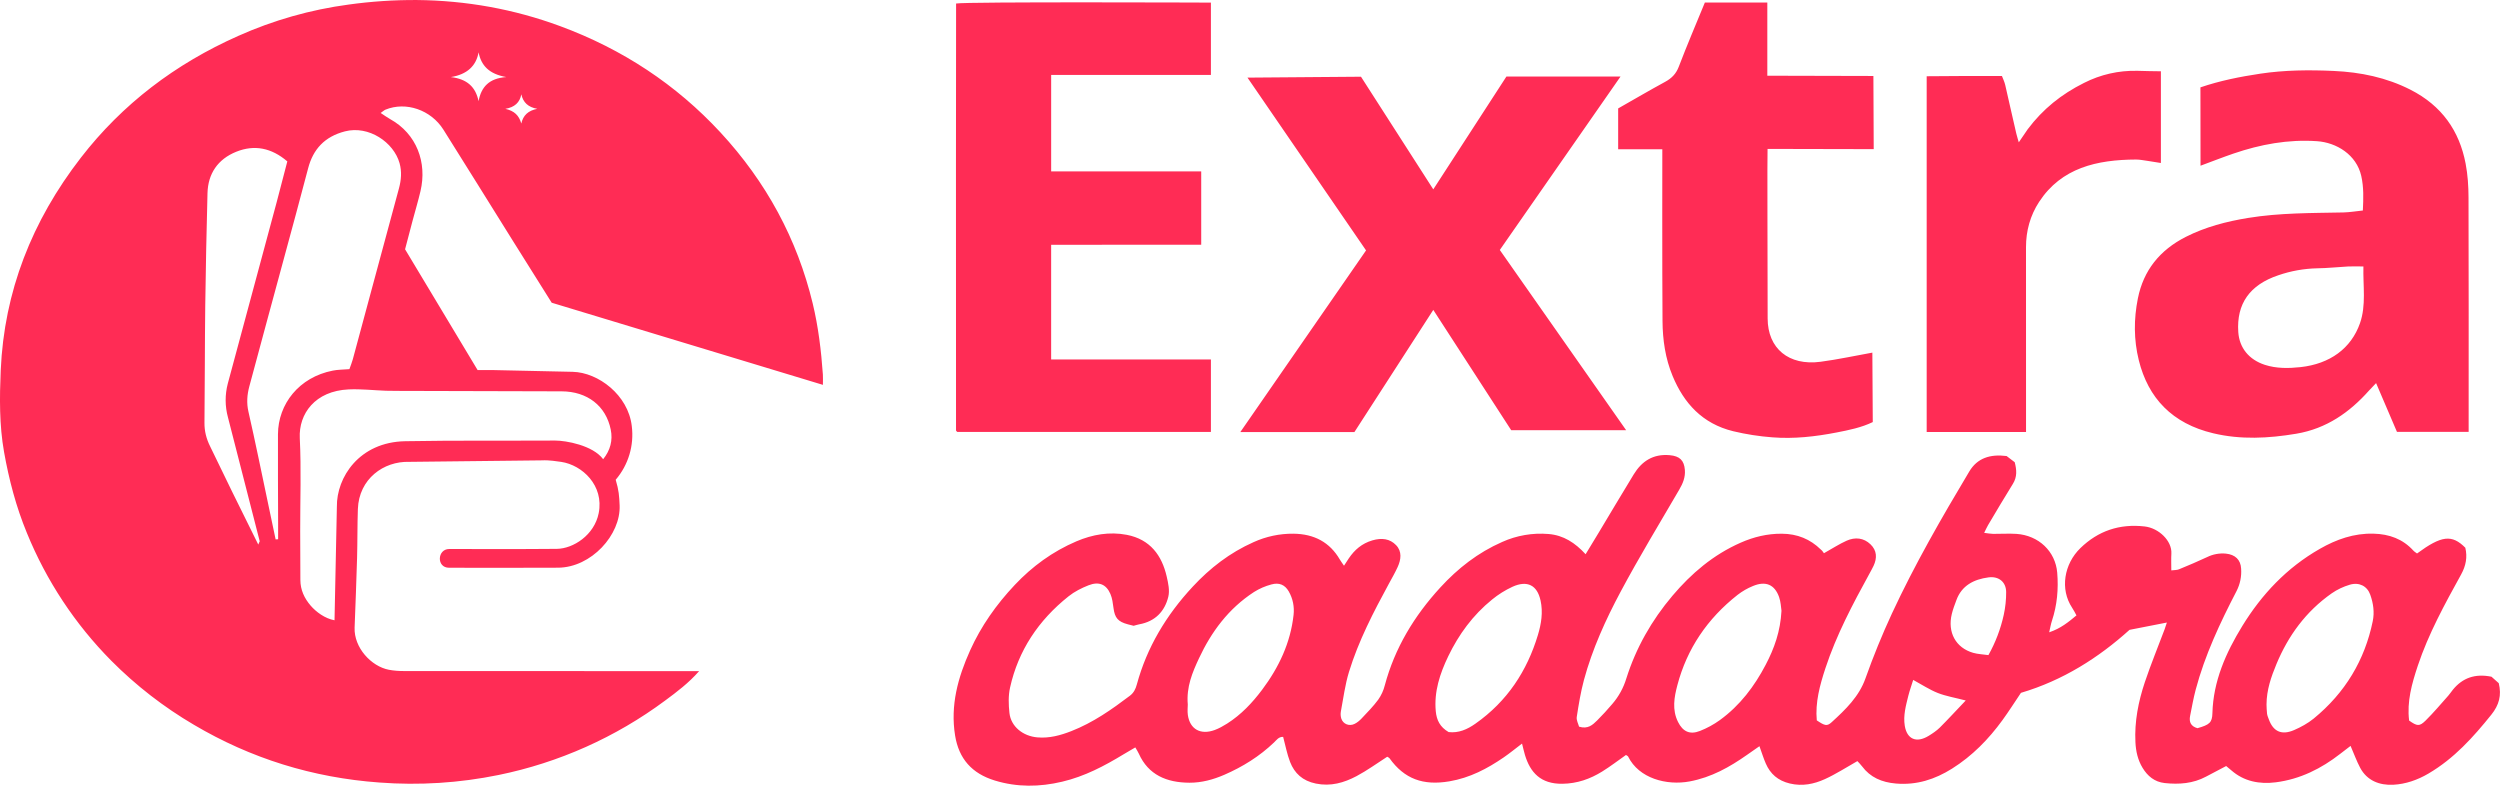
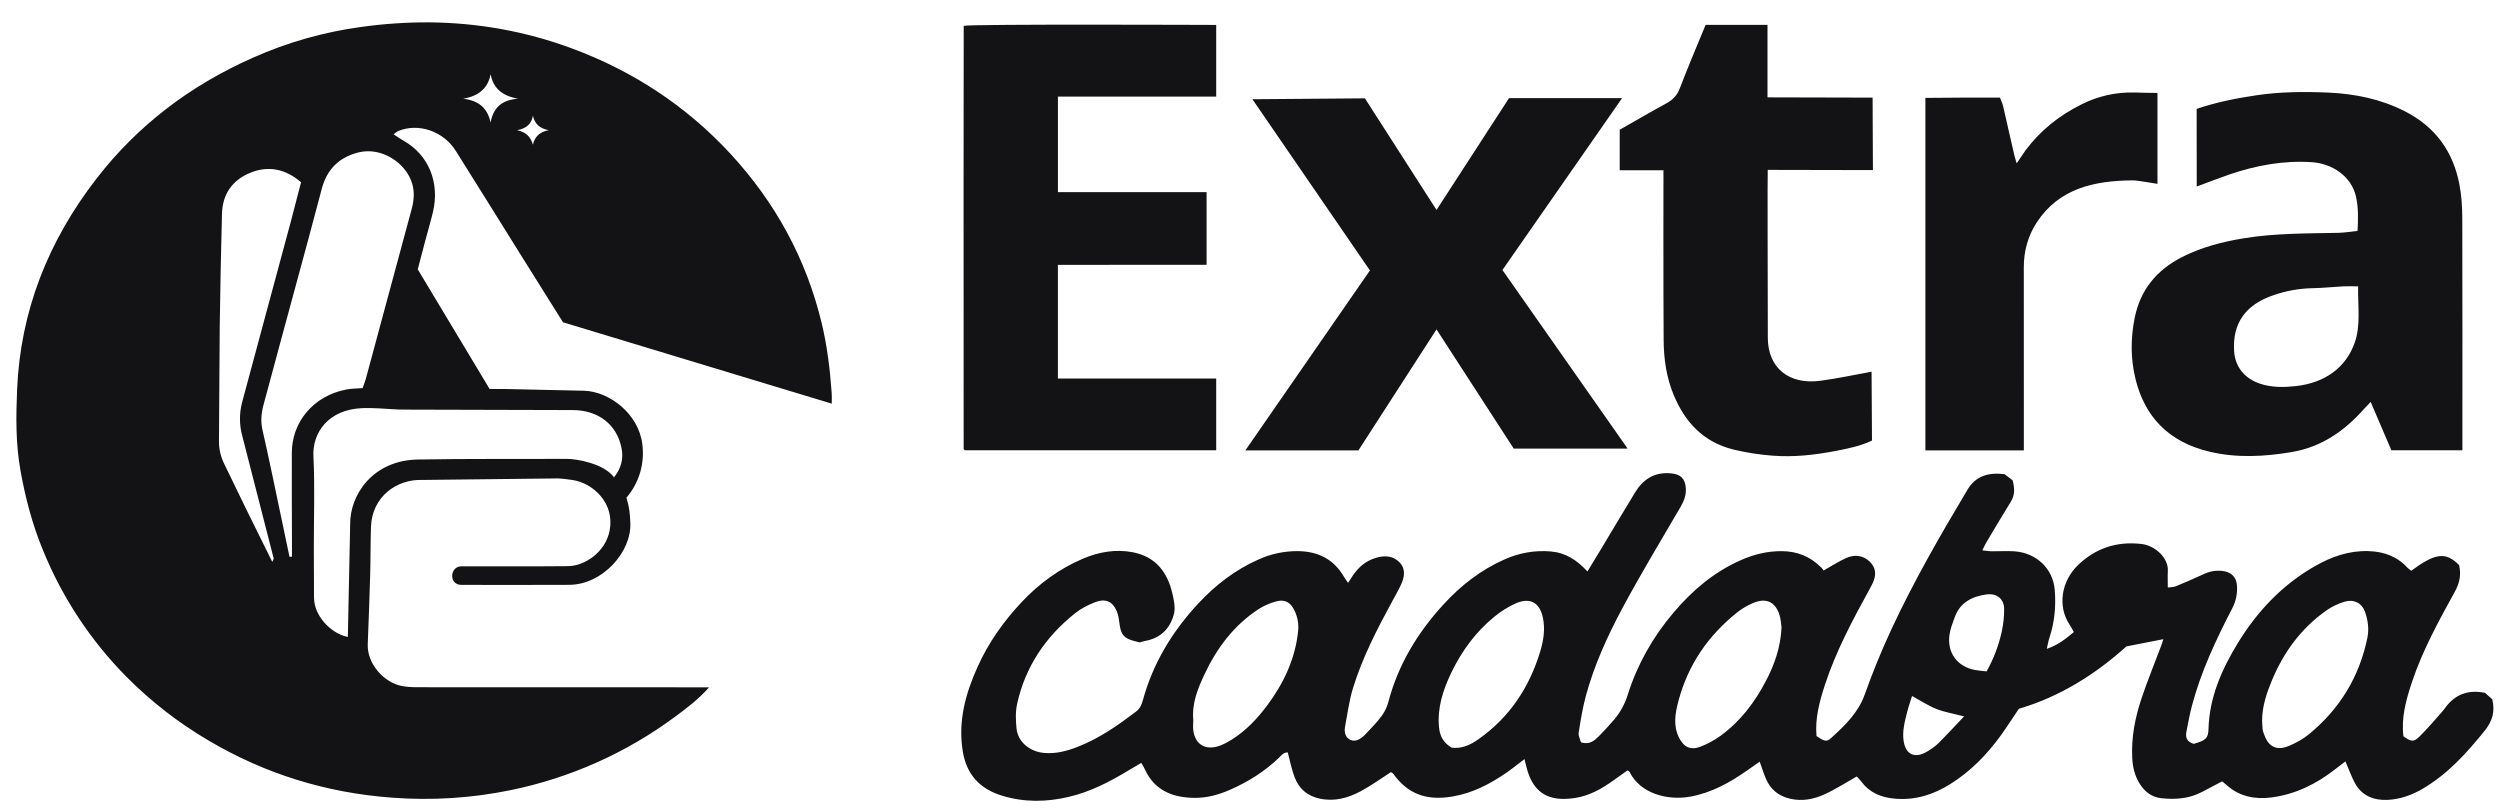
- <svg xmlns="http://www.w3.org/2000/svg" width="140" height="44" fill="none">
-   <path fill="#FF2C55" d="M93.501 25.49c.565.05.81.292.852.829.033.405-.111.753-.316 1.102-1.105 1.895-2.246 3.777-3.278 5.707-.846 1.583-1.59 3.22-2.058 4.95-.182.68-.296 1.378-.403 2.073-.027.182.087.382.129.542.495.154.761-.1 1.009-.344.3-.297.582-.61.854-.928a3.93 3.93 0 0 0 .787-1.435c.537-1.697 1.409-3.242 2.583-4.627 1.055-1.245 2.278-2.292 3.822-2.971.727-.32 1.484-.505 2.298-.5.872.005 1.592.302 2.19.89.079.059.126.143.17.203.487-.273.863-.519 1.272-.702.474-.211.953-.165 1.335.202.364.349.376.77.173 1.205-.068.144-.148.285-.224.426-.944 1.72-1.861 3.45-2.472 5.306-.315.957-.577 1.925-.484 2.923.447.3.571.344.836.1.777-.71 1.529-1.43 1.891-2.454.436-1.227.93-2.442 1.48-3.628 1.271-2.736 2.78-5.36 4.335-7.959.447-.746 1.163-.98 2.088-.862l.454.346c.112.43.142.82-.101 1.21-.478.766-.933 1.543-1.395 2.318-.069.117-.122.244-.215.428.203.024.354.055.504.057.433.004.87-.028 1.302 0 1.251.086 2.185.982 2.285 2.17.076.917-.004 1.82-.297 2.703-.061.182-.09.373-.153.64.655-.222 1.081-.576 1.528-.948-.086-.155-.156-.3-.244-.43-.687-1.036-.456-2.445.466-3.34.99-.96 2.187-1.373 3.601-1.21.794.092 1.532.81 1.492 1.518-.017.293-.004.587-.004.942.176-.022.317-.013.43-.061.53-.218 1.058-.44 1.574-.683a1.96 1.96 0 0 1 1.048-.196c.528.053.833.345.858.843a2.37 2.37 0 0 1-.256 1.254c-.924 1.78-1.775 3.59-2.288 5.522-.129.484-.214.98-.313 1.47-.068.336.039.584.412.688.674-.192.823-.312.837-.84.047-1.788.75-3.38 1.675-4.885 1.082-1.76 2.48-3.258 4.345-4.321.921-.526 1.899-.877 3.001-.848.887.022 1.642.301 2.231.947.059.066.141.112.207.163 1.372-1.01 1.949-1.078 2.704-.322.123.52.037 1.005-.237 1.5-.914 1.657-1.826 3.316-2.424 5.107-.333 1.002-.618 2.011-.486 3.072.445.314.577.34.919.003.45-.443.856-.928 1.275-1.399.093-.104.168-.222.255-.33.539-.66 1.238-.918 2.163-.73.119.105.275.243.407.362.169.68.017 1.224-.414 1.763-1.014 1.259-2.079 2.452-3.525 3.3-.609.357-1.269.588-1.963.625-.782.041-1.477-.234-1.858-.949-.201-.378-.345-.783-.538-1.227-.208.16-.394.3-.576.442-1.06.828-2.245 1.423-3.616 1.598-.912.115-1.778-.05-2.487-.672-.088-.077-.18-.15-.288-.24-.379.198-.756.394-1.129.594-.724.388-1.509.445-2.313.359-.574-.063-.962-.396-1.238-.85-.269-.443-.376-.927-.401-1.436-.058-1.154.163-2.272.526-3.36.334-.996.737-1.972 1.106-2.958.037-.1.068-.204.129-.385l-2.093.41c-1.728 1.561-3.735 2.835-6.079 3.527-.362.537-.684 1.047-1.039 1.534-.772 1.06-1.681 1.996-2.825 2.714-.951.596-1.971.93-3.135.831-.792-.067-1.437-.343-1.901-.966-.081-.109-.182-.205-.26-.29-.623.351-1.2.728-1.823 1.01-.605.274-1.252.412-1.955.245-.673-.16-1.1-.54-1.352-1.122-.127-.291-.22-.598-.354-.968-.257.18-.479.332-.699.488-.973.682-1.987 1.256-3.21 1.485-1.29.24-2.84-.166-3.446-1.395-.017-.033-.07-.05-.12-.086-.44.308-.87.64-1.331.926-.674.417-1.395.675-2.23.686-1.216.017-1.8-.634-2.096-1.614-.056-.188-.097-.38-.163-.637-.392.298-.697.548-1.023.772-.922.633-1.896 1.148-3.047 1.343-1.467.248-2.52-.131-3.354-1.296-.026-.033-.076-.052-.125-.082-.57.365-1.121.77-1.722 1.088-.697.368-1.439.586-2.274.415-.745-.152-1.197-.576-1.443-1.207-.172-.444-.258-.916-.39-1.408-.253-.01-.37.18-.51.312-.808.773-1.75 1.363-2.788 1.813-.618.267-1.268.445-1.95.442-1.276-.006-2.301-.438-2.833-1.625-.045-.104-.111-.2-.198-.352-.22.128-.437.252-.65.382-1.077.655-2.187 1.242-3.445 1.538-1.265.3-2.524.316-3.77-.065-1.29-.394-2.016-1.223-2.226-2.516-.274-1.691.156-3.252.843-4.776.611-1.354 1.466-2.568 2.5-3.664.973-1.032 2.11-1.867 3.451-2.44.902-.384 1.852-.55 2.818-.364 1.318.255 1.965 1.157 2.236 2.331.086.372.179.787.09 1.143-.199.804-.722 1.377-1.636 1.54-.094.018-.185.048-.304.08-.093-.024-.21-.051-.324-.082-.553-.147-.73-.36-.803-.905-.036-.27-.068-.549-.174-.795-.234-.541-.645-.714-1.224-.486-.396.155-.792.356-1.117.616-1.696 1.349-2.819 3.046-3.277 5.104-.104.46-.088.96-.036 1.433.085.76.757 1.298 1.573 1.365.67.056 1.288-.115 1.894-.352 1.217-.476 2.26-1.21 3.28-1.982.214-.163.318-.374.387-.632.562-2.071 1.644-3.877 3.132-5.477.966-1.04 2.075-1.9 3.405-2.491a5.269 5.269 0 0 1 2.234-.473c1.162.014 2.033.479 2.596 1.446.056.096.125.186.234.348.113-.173.19-.298.272-.418.323-.473.726-.828 1.32-1.003.52-.152.979-.094 1.326.27.34.355.277.807.086 1.225-.144.314-.316.615-.482.918-.871 1.602-1.712 3.22-2.243 4.955-.22.716-.313 1.468-.453 2.205a.857.857 0 0 0 .021.404c.1.313.449.453.753.297.146-.073.278-.185.388-.302.32-.342.654-.676.928-1.05a2.41 2.41 0 0 0 .369-.804c.555-2.078 1.64-3.88 3.116-5.487.975-1.062 2.098-1.944 3.454-2.54a5.266 5.266 0 0 1 2.598-.447c.843.07 1.485.49 2.077 1.133.26-.429.498-.815.73-1.203.654-1.09 1.303-2.184 1.966-3.27.444-.726 1.077-1.157 2.011-1.074ZM23.34.001c2.769.027 5.447.51 8.024 1.461 3.5 1.291 6.505 3.278 8.978 5.95 2.567 2.774 4.299 5.972 5.169 9.578.316 1.313.475 2.643.57 3.982.01.152.002.309.002.58l-15.188-4.6c-.75-1.197-1.477-2.351-2.202-3.51-1.288-2.06-2.567-4.125-3.862-6.182-.699-1.109-2.1-1.586-3.24-1.121-.082.033-.15.102-.274.187.202.132.363.25.538.348 1.478.822 2.071 2.423 1.692 4.031-.13.554-.295 1.1-.442 1.652-.14.527-.278 1.055-.421 1.603l4.061 6.762c.256 0 .517-.005.777 0 1.517.032 3.033.065 4.551.1 1.429.034 3.105 1.3 3.306 3.034a3.875 3.875 0 0 1-.9 3.01c.179.6.197.913.22 1.432.07 1.65-1.586 3.482-3.446 3.493-2.05.013-4.102.003-6.105.003-.718 0-.663-1.05.008-1.05.425 0 4.27.013 6.028-.008.913-.01 2.098-.766 2.343-1.998.308-1.555-.924-2.694-2.095-2.872-.767-.116-.993-.087-.993-.087l-7.527.085c-1.423-.044-2.812.95-2.871 2.643-.032.913-.02 1.828-.045 2.741-.037 1.3-.088 2.599-.138 3.897-.043 1.121.93 2.174 1.923 2.363.28.053.573.071.859.071 5.214.005 10.429.004 15.643.004h.868c-.59.67-1.249 1.165-1.907 1.651a23.547 23.547 0 0 1-9.322 4.165 24.161 24.161 0 0 1-6.68.422c-3.731-.27-7.199-1.35-10.38-3.231a22.792 22.792 0 0 1-4.632-3.592 21.936 21.936 0 0 1-4.723-7.15C.9 28.38.503 26.86.227 25.313c-.269-1.516-.252-3.05-.186-4.578.191-4.404 1.743-8.358 4.49-11.907 2.317-2.993 5.271-5.243 8.807-6.815a22.444 22.444 0 0 1 6.19-1.758A26.848 26.848 0 0 1 23.34.001Zm83.799 38.074c-.093.303-.198.593-.273.889-.137.551-.292 1.108-.199 1.68.125.759.655.98 1.339.563.22-.134.44-.283.621-.46.464-.462.902-.942 1.454-1.52-.619-.162-1.112-.241-1.564-.42-.456-.18-.871-.456-1.378-.732Zm-7.51-4.64c-.25-.703-.753-.915-1.464-.618a3.67 3.67 0 0 0-.86.495c-1.699 1.336-2.833 3.022-3.37 5.049-.18.68-.309 1.384.037 2.073.265.53.653.724 1.223.5a5.08 5.08 0 0 0 1.119-.61c1.128-.82 1.934-1.893 2.56-3.088.484-.92.831-1.884.889-3.033-.03-.19-.036-.493-.134-.767Zm33.106-.13c-.172-.485-.621-.715-1.142-.562a3.545 3.545 0 0 0-1.021.486c-1.45 1.019-2.432 2.376-3.089 3.954-.299.72-.555 1.453-.558 2.27.008.154.006.338.03.518.015.11.065.219.104.326.247.671.715.886 1.404.59.389-.168.775-.38 1.099-.643 1.773-1.45 2.865-3.283 3.312-5.457.103-.501.032-1.004-.139-1.481Zm-46.465.32c-.186-.85-.738-1.147-1.576-.764a5.382 5.382 0 0 0-1.136.712c-1.078.873-1.87 1.96-2.455 3.175-.47.976-.804 1.989-.699 3.091.048.489.234.874.718 1.157.558.067 1.048-.15 1.501-.47 1.79-1.257 2.892-2.957 3.498-4.96.191-.632.295-1.275.15-1.942Zm-14.102-.509c-.213-.366-.532-.51-.97-.387a3.55 3.55 0 0 0-.972.422c-1.434.931-2.394 2.24-3.082 3.713-.366.784-.715 1.6-.628 2.59 0 .135-.028.367.004.59.116.793.711 1.127 1.502.837.243-.09.474-.22.692-.357.792-.502 1.415-1.167 1.962-1.894.946-1.26 1.595-2.643 1.764-4.195.05-.45-.035-.91-.272-1.319Zm39.19-.783c-.834.11-1.502.463-1.798 1.269-.095.256-.195.515-.259.779-.252 1.027.221 1.896 1.194 2.177.268.077.557.084.857.128a8.196 8.196 0 0 0 .858-2.254c.091-.418.138-.852.135-1.279-.005-.562-.413-.895-.987-.82ZM19.523 21.807c-1.878.085-2.802 1.364-2.735 2.73.086 1.731.02 3.47.023 5.205.001.913.008 1.826.01 2.74.001.55.222 1.025.58 1.438.298.344.787.716 1.332.816l.132-6.363c-.021-1.636 1.248-3.618 3.828-3.665 2.798-.05 5.596-.022 8.394-.037.592-.002 2.112.263 2.69 1.045.399-.498.55-1.053.424-1.663-.27-1.327-1.313-2.133-2.75-2.138-3.063-.01-6.127-.016-9.19-.025-.217 0-.436 0-.653-.008-.695-.026-1.392-.107-2.085-.075ZM16.09 9.038c-.884-.758-1.844-.95-2.86-.54-1.04.419-1.582 1.235-1.61 2.315-.053 2.095-.1 4.192-.126 6.288-.027 2.19-.02 4.381-.044 6.573-.005.47.107.9.314 1.317.416.846.82 1.696 1.235 2.543.467.947.936 1.89 1.464 2.962l.081-.185s-1.191-4.668-1.778-6.938a3.655 3.655 0 0 1-.01-1.89c.908-3.389 1.828-6.775 2.738-10.162.205-.764.4-1.53.596-2.283Zm6.285.097c-.327-1.166-1.726-2.124-3.06-1.778-1.137.294-1.782 1.002-2.06 2.069-.448 1.72-.92 3.436-1.384 5.153-.636 2.355-1.281 4.707-1.91 7.064-.123.461-.16.924-.048 1.413.39 1.708.736 3.424 1.099 5.139.142.669.282 1.34.423 2.011l.14-.008v-.808c-.003-1.69-.017-3.382-.009-5.073.01-1.69 1.177-3.193 3.073-3.563.279-.056.572-.053.928-.082.073-.208.142-.376.19-.55.382-1.409.759-2.82 1.14-4.227.48-1.784.966-3.564 1.445-5.347.125-.466.168-.93.033-1.413ZM98.97 4.24l5.94.015.018 4.097s-5.249-.013-5.945-.013c-.02.267.002 6.55.005 9.494.002 1.682 1.182 2.663 2.964 2.426.972-.128 1.931-.339 2.9-.512l.023 3.889c-.63.306-1.337.45-2.036.585-1.18.229-2.38.365-3.585.27a13.87 13.87 0 0 1-2.193-.342c-1.732-.423-2.763-1.573-3.394-3.092-.41-.985-.558-2.027-.566-3.073-.024-2.947-.011-9.624-.011-9.624h-2.473V6.072c.892-.507 1.75-1.01 2.625-1.486.374-.203.62-.454.77-.851.458-1.199.962-2.38 1.46-3.592h3.498V4.24Zm27.606-.114c1.363-.205 2.737-.216 4.112-.153 1.504.067 2.949.367 4.292 1.048 1.765.895 2.747 2.314 3.095 4.142.119.623.161 1.268.162 1.905.014 4.205.007 8.41.007 12.616v.502h-4.014l-1.169-2.732c-.183.194-.292.302-.394.415-1.086 1.22-2.376 2.133-4.077 2.42-1.552.26-3.102.344-4.652-.026-2.29-.545-3.641-1.965-4.167-4.096-.281-1.139-.283-2.3-.049-3.462.315-1.562 1.217-2.696 2.689-3.443 1.095-.554 2.271-.86 3.485-1.058 1.765-.288 3.551-.27 5.332-.307.353-.008.705-.069 1.092-.109.032-.68.054-1.302-.09-1.938-.267-1.183-1.382-1.87-2.484-1.944-1.614-.109-3.161.178-4.671.694-.587.2-1.212.447-1.846.68l-.005-4.387c1.095-.375 2.218-.597 3.352-.767Zm-42.587 9.872c2.35 3.352 4.686 6.687 7.075 10.093h-6.437l-4.363-6.737-4.416 6.84h-6.389c2.356-3.402 4.686-6.773 7.04-10.171l-6.64-9.676 6.356-.051c1.32 2.059 2.654 4.137 4.049 6.308l4.097-6.32h6.39l-6.762 9.714Zm35.695-10.033c.406.011.938.027 1.326.027v5.136c-.229-.032-.525-.089-.753-.12-.213-.026-.429-.076-.642-.074-2.186.01-4.173.46-5.424 2.37-.501.766-.735 1.624-.735 2.536.002 3.22.002 6.44.002 9.66v.692h-5.564V4.27l2.071-.014c.699-.002 1.396 0 2.144 0 .065.171.144.332.183.502.212.908.408 1.822.623 2.73.028.12.133.469.137.482l.501-.734c.846-1.127 1.885-1.961 3.151-2.592a6.22 6.22 0 0 1 2.98-.678ZM67.811.145v4.052h-8.946v5.4h8.403v4.108s-7-.003-8.404.003v6.422h8.947v4.057H53.606a.327.327 0 0 1-.032-.03c-.015-.016-.037-.035-.037-.054-.007-7.852-.003-23.769.004-23.906.591-.107 14.27-.051 14.27-.051Zm63.683 14.778c-.575.03-1.149.095-1.724.102a7.171 7.171 0 0 0-2.185.39c-1.599.537-2.348 1.593-2.241 3.182.059.883.598 1.543 1.481 1.832.657.214 1.339.202 2.004.13 1.645-.181 2.835-1.044 3.331-2.461.352-1.01.164-2.064.191-3.176-.339 0-.6-.012-.857.001Zm-102.3-9.642c-.082.457-.379.731-.895.813.51.118.764.371.894.823.102-.458.385-.725.894-.823-.51-.09-.792-.356-.894-.813ZM26.8 2.931c-.132.751-.635 1.239-1.554 1.385.912.107 1.391.554 1.554 1.35.149-.8.59-1.282 1.553-1.35-.971-.173-1.406-.647-1.553-1.385Z" />
+ <svg xmlns="http://www.w3.org/2000/svg" width="102" height="33" viewBox="56 11 102 33" fill="none">
+   <path d="M124.166 30.312C124.574 30.348 124.751 30.523 124.781 30.911C124.805 31.203 124.701 31.454 124.553 31.706C123.755 33.074 122.932 34.433 122.187 35.826C121.576 36.969 121.039 38.15 120.701 39.399C120.57 39.89 120.487 40.394 120.41 40.896C120.391 41.027 120.473 41.172 120.503 41.287C120.861 41.398 121.053 41.215 121.232 41.039C121.448 40.824 121.652 40.598 121.848 40.369C122.108 40.067 122.302 39.714 122.416 39.333C122.804 38.108 123.433 36.992 124.281 35.993C125.043 35.094 125.925 34.338 127.04 33.848C127.565 33.617 128.111 33.483 128.699 33.487C129.328 33.491 129.848 33.705 130.28 34.13C130.337 34.172 130.371 34.233 130.403 34.276C130.754 34.079 131.026 33.901 131.321 33.769C131.663 33.617 132.009 33.65 132.285 33.915C132.547 34.167 132.556 34.471 132.409 34.785C132.36 34.889 132.303 34.991 132.248 35.093C131.566 36.334 130.904 37.583 130.463 38.923C130.236 39.614 130.047 40.312 130.114 41.033C130.436 41.249 130.526 41.281 130.717 41.105C131.278 40.593 131.821 40.073 132.082 39.334C132.397 38.448 132.754 37.571 133.151 36.715C134.068 34.739 135.158 32.845 136.28 30.969C136.603 30.43 137.12 30.262 137.787 30.347L138.115 30.597C138.196 30.907 138.218 31.189 138.042 31.47C137.697 32.023 137.369 32.584 137.035 33.143C136.985 33.228 136.947 33.319 136.88 33.452C137.027 33.47 137.136 33.492 137.244 33.493C137.556 33.496 137.872 33.473 138.184 33.493C139.087 33.556 139.761 34.202 139.833 35.06C139.888 35.722 139.83 36.374 139.619 37.011C139.575 37.143 139.554 37.281 139.508 37.473C139.981 37.313 140.289 37.057 140.612 36.789C140.549 36.677 140.499 36.572 140.435 36.478C139.939 35.731 140.106 34.714 140.772 34.067C141.486 33.374 142.351 33.076 143.371 33.194C143.945 33.26 144.477 33.779 144.448 34.29C144.436 34.501 144.446 34.714 144.446 34.97C144.573 34.954 144.674 34.96 144.756 34.926C145.139 34.768 145.52 34.608 145.892 34.433C146.126 34.316 146.388 34.268 146.649 34.291C147.03 34.33 147.25 34.54 147.268 34.9C147.291 35.213 147.227 35.526 147.083 35.805C146.416 37.09 145.802 38.397 145.432 39.791C145.338 40.141 145.277 40.499 145.206 40.852C145.157 41.095 145.234 41.274 145.503 41.349C145.99 41.211 146.097 41.124 146.107 40.743C146.141 39.452 146.649 38.303 147.316 37.216C148.098 35.946 149.107 34.864 150.453 34.097C151.118 33.717 151.824 33.464 152.619 33.485C153.26 33.501 153.805 33.702 154.23 34.169C154.273 34.216 154.332 34.249 154.379 34.286C155.37 33.557 155.786 33.508 156.331 34.054C156.42 34.429 156.358 34.779 156.16 35.136C155.501 36.333 154.842 37.53 154.41 38.823C154.17 39.547 153.964 40.275 154.06 41.041C154.381 41.268 154.476 41.286 154.723 41.043C155.048 40.723 155.341 40.373 155.643 40.033C155.711 39.958 155.765 39.873 155.828 39.795C156.217 39.319 156.721 39.132 157.389 39.268C157.475 39.344 157.588 39.443 157.683 39.529C157.805 40.02 157.695 40.413 157.384 40.802C156.652 41.711 155.883 42.572 154.839 43.184C154.4 43.442 153.923 43.609 153.422 43.635C152.858 43.665 152.356 43.466 152.081 42.95C151.936 42.677 151.832 42.385 151.693 42.065C151.542 42.18 151.408 42.281 151.277 42.384C150.512 42.981 149.656 43.411 148.666 43.537C148.008 43.62 147.383 43.501 146.871 43.052C146.808 42.996 146.741 42.944 146.663 42.879C146.39 43.022 146.117 43.163 145.848 43.308C145.325 43.588 144.759 43.629 144.178 43.567C143.764 43.521 143.484 43.281 143.285 42.953C143.091 42.633 143.013 42.284 142.995 41.916C142.953 41.084 143.113 40.276 143.375 39.491C143.616 38.772 143.907 38.067 144.173 37.356C144.2 37.283 144.222 37.208 144.266 37.078L142.756 37.374C141.508 38.501 140.059 39.42 138.367 39.92C138.106 40.307 137.873 40.676 137.617 41.027C137.06 41.792 136.404 42.468 135.578 42.986C134.891 43.417 134.155 43.658 133.315 43.586C132.743 43.538 132.277 43.339 131.942 42.889C131.884 42.81 131.811 42.741 131.755 42.68C131.305 42.933 130.888 43.205 130.439 43.409C130.002 43.606 129.535 43.706 129.027 43.586C128.542 43.47 128.233 43.196 128.051 42.776C127.96 42.566 127.893 42.344 127.796 42.077C127.61 42.207 127.45 42.316 127.291 42.429C126.589 42.921 125.857 43.336 124.974 43.501C124.043 43.674 122.924 43.381 122.486 42.494C122.474 42.47 122.436 42.458 122.4 42.432C122.082 42.654 121.772 42.894 121.439 43.1C120.952 43.401 120.432 43.588 119.829 43.596C118.951 43.608 118.53 43.138 118.316 42.431C118.276 42.295 118.246 42.156 118.198 41.971C117.915 42.186 117.695 42.366 117.46 42.528C116.794 42.985 116.091 43.357 115.26 43.498C114.201 43.676 113.441 43.403 112.839 42.562C112.82 42.538 112.784 42.524 112.749 42.503C112.337 42.766 111.939 43.059 111.506 43.288C111.002 43.554 110.467 43.711 109.864 43.588C109.326 43.478 109 43.172 108.822 42.716C108.698 42.396 108.636 42.055 108.541 41.7C108.358 41.693 108.274 41.83 108.173 41.925C107.589 42.483 106.909 42.909 106.16 43.234C105.714 43.427 105.245 43.555 104.752 43.553C103.831 43.549 103.091 43.237 102.707 42.38C102.675 42.305 102.627 42.236 102.564 42.126C102.405 42.218 102.249 42.308 102.095 42.402C101.318 42.874 100.516 43.298 99.608 43.512C98.695 43.728 97.786 43.74 96.887 43.465C95.955 43.181 95.431 42.582 95.28 41.649C95.082 40.428 95.392 39.301 95.888 38.201C96.329 37.224 96.947 36.347 97.693 35.556C98.395 34.811 99.216 34.208 100.184 33.794C100.835 33.517 101.521 33.398 102.218 33.532C103.17 33.716 103.637 34.367 103.833 35.215C103.895 35.483 103.962 35.783 103.898 36.04C103.754 36.62 103.376 37.034 102.717 37.151C102.649 37.164 102.583 37.186 102.497 37.209C102.43 37.192 102.346 37.172 102.263 37.15C101.864 37.044 101.736 36.89 101.684 36.497C101.658 36.302 101.634 36.1 101.558 35.923C101.389 35.532 101.092 35.407 100.674 35.572C100.388 35.684 100.103 35.829 99.868 36.017C98.644 36.99 97.833 38.215 97.502 39.701C97.427 40.033 97.439 40.394 97.476 40.736C97.538 41.284 98.023 41.672 98.612 41.721C99.096 41.761 99.542 41.638 99.979 41.467C100.858 41.123 101.611 40.593 102.347 40.036C102.501 39.918 102.577 39.766 102.626 39.58C103.032 38.085 103.813 36.781 104.887 35.626C105.585 34.875 106.385 34.254 107.345 33.828C107.851 33.597 108.402 33.481 108.958 33.486C109.797 33.496 110.426 33.832 110.832 34.53C110.873 34.599 110.922 34.664 111.001 34.781C111.083 34.657 111.138 34.566 111.197 34.48C111.431 34.138 111.721 33.882 112.15 33.756C112.526 33.646 112.857 33.688 113.107 33.95C113.353 34.207 113.307 34.533 113.17 34.835C113.066 35.062 112.941 35.279 112.822 35.498C112.193 36.654 111.586 37.822 111.202 39.075C111.044 39.591 110.976 40.134 110.875 40.666C110.857 40.763 110.862 40.863 110.891 40.958C110.963 41.184 111.215 41.285 111.434 41.172C111.54 41.12 111.635 41.039 111.714 40.954C111.945 40.707 112.186 40.466 112.384 40.196C112.508 40.021 112.598 39.824 112.651 39.616C113.051 38.116 113.834 36.815 114.9 35.655C115.604 34.888 116.414 34.252 117.393 33.821C117.981 33.556 118.626 33.445 119.269 33.499C119.877 33.549 120.341 33.852 120.768 34.316C120.956 34.007 121.128 33.728 121.295 33.448C121.767 32.661 122.236 31.871 122.714 31.087C123.035 30.563 123.492 30.252 124.166 30.312ZM73.517 11.912C75.516 11.931 77.45 12.28 79.31 12.966C81.837 13.899 84.006 15.333 85.791 17.262C87.644 19.264 88.894 21.573 89.523 24.176C89.751 25.124 89.865 26.084 89.934 27.051C89.941 27.16 89.936 27.274 89.936 27.469L78.971 24.149C78.43 23.285 77.905 22.451 77.382 21.615C76.452 20.128 75.529 18.637 74.594 17.152C74.089 16.352 73.078 16.007 72.255 16.343C72.196 16.367 72.147 16.416 72.057 16.478C72.203 16.573 72.319 16.658 72.445 16.729C73.513 17.322 73.941 18.478 73.667 19.639C73.573 20.039 73.454 20.433 73.348 20.831C73.247 21.212 73.147 21.593 73.044 21.989L75.976 26.87C76.16 26.87 76.349 26.867 76.537 26.87C77.632 26.893 78.726 26.917 79.822 26.942C80.853 26.967 82.063 27.881 82.208 29.133C82.258 29.52 82.225 29.914 82.114 30.288C82.002 30.662 81.813 31.009 81.559 31.305C81.688 31.739 81.701 31.965 81.718 32.339C81.768 33.53 80.573 34.853 79.23 34.861C77.75 34.87 76.269 34.863 74.823 34.863C74.304 34.863 74.344 34.105 74.829 34.105C75.135 34.105 77.911 34.114 79.18 34.099C79.839 34.092 80.695 33.546 80.871 32.657C81.094 31.534 80.204 30.712 79.359 30.584C78.805 30.5 78.642 30.521 78.642 30.521L73.209 30.582C72.181 30.55 71.179 31.268 71.136 32.49C71.113 33.149 71.122 33.81 71.103 34.469C71.077 35.407 71.04 36.345 71.004 37.282C70.973 38.091 71.675 38.851 72.392 38.988C72.594 39.026 72.806 39.039 73.012 39.039C76.776 39.043 80.541 39.042 84.305 39.042H84.931C84.505 39.526 84.03 39.883 83.555 40.234C81.558 41.716 79.261 42.742 76.825 43.24C75.24 43.565 73.617 43.668 72.003 43.545C69.31 43.35 66.806 42.571 64.51 41.213C63.288 40.496 62.164 39.624 61.166 38.62C59.701 37.14 58.543 35.386 57.757 33.458C57.318 32.398 57.032 31.301 56.833 30.184C56.638 29.09 56.651 27.983 56.698 26.88C56.836 23.7 57.956 20.846 59.94 18.284C61.612 16.123 63.745 14.499 66.297 13.364C67.718 12.729 69.223 12.301 70.766 12.095C71.677 11.969 72.597 11.908 73.517 11.912ZM134.011 39.397C133.944 39.616 133.868 39.825 133.814 40.039C133.715 40.437 133.603 40.839 133.671 41.252C133.761 41.8 134.143 41.959 134.637 41.658C134.796 41.561 134.955 41.454 135.085 41.326C135.42 40.992 135.737 40.646 136.135 40.229C135.688 40.112 135.332 40.055 135.006 39.926C134.677 39.796 134.377 39.596 134.011 39.397ZM128.59 36.048C128.409 35.54 128.046 35.387 127.533 35.601C127.311 35.692 127.102 35.812 126.912 35.959C125.686 36.923 124.867 38.14 124.479 39.604C124.349 40.094 124.256 40.603 124.506 41.1C124.697 41.483 124.978 41.623 125.389 41.461C125.676 41.349 125.947 41.201 126.197 41.021C127.011 40.429 127.593 39.654 128.045 38.791C128.394 38.127 128.645 37.431 128.687 36.602C128.665 36.465 128.661 36.245 128.59 36.048ZM152.489 35.954C152.365 35.604 152.041 35.438 151.664 35.548C151.402 35.625 151.153 35.743 150.927 35.899C149.881 36.635 149.172 37.614 148.697 38.753C148.482 39.273 148.297 39.802 148.295 40.392C148.3 40.503 148.299 40.636 148.316 40.766C148.327 40.845 148.363 40.924 148.391 41.001C148.57 41.486 148.908 41.641 149.405 41.427C149.686 41.306 149.964 41.153 150.198 40.963C151.478 39.916 152.266 38.593 152.589 37.024C152.664 36.662 152.612 36.298 152.489 35.954ZM118.946 36.185C118.812 35.571 118.413 35.357 117.808 35.633C117.515 35.77 117.239 35.942 116.988 36.147C116.21 36.777 115.638 37.562 115.216 38.439C114.877 39.144 114.636 39.875 114.712 40.671C114.746 41.024 114.88 41.301 115.23 41.506C115.633 41.554 115.986 41.398 116.313 41.166C117.606 40.259 118.401 39.032 118.839 37.586C118.976 37.13 119.052 36.666 118.947 36.184L118.946 36.185ZM108.766 35.817C108.612 35.553 108.382 35.449 108.066 35.538C107.818 35.604 107.581 35.706 107.364 35.843C106.329 36.515 105.636 37.46 105.139 38.523C104.875 39.089 104.623 39.678 104.686 40.393C104.686 40.49 104.666 40.658 104.689 40.819C104.773 41.391 105.202 41.632 105.773 41.423C105.948 41.358 106.115 41.264 106.273 41.165C106.844 40.803 107.294 40.323 107.689 39.798C108.372 38.888 108.84 37.89 108.962 36.77C108.998 36.445 108.937 36.112 108.766 35.817ZM137.057 35.252C136.455 35.331 135.973 35.586 135.759 36.168C135.69 36.353 135.618 36.54 135.572 36.73C135.39 37.472 135.732 38.099 136.434 38.302C136.627 38.358 136.836 38.363 137.053 38.394C137.338 37.886 137.547 37.337 137.672 36.767C137.738 36.465 137.772 36.152 137.769 35.844C137.766 35.438 137.471 35.198 137.057 35.252ZM70.762 27.653C69.406 27.715 68.739 28.638 68.788 29.624C68.85 30.874 68.802 32.129 68.804 33.382C68.805 34.041 68.81 34.7 68.811 35.36C68.812 35.757 68.972 36.099 69.23 36.398C69.445 36.646 69.798 36.915 70.192 36.987L70.287 32.393C70.272 31.212 71.188 29.782 73.05 29.748C75.07 29.712 77.09 29.732 79.11 29.721C79.537 29.72 80.635 29.911 81.052 30.475C81.34 30.116 81.449 29.715 81.358 29.275C81.163 28.317 80.41 27.735 79.373 27.731C77.162 27.724 74.95 27.72 72.739 27.713C72.582 27.713 72.424 27.713 72.267 27.708C71.766 27.689 71.262 27.63 70.762 27.653ZM68.284 18.436C67.646 17.888 66.953 17.75 66.219 18.046C65.468 18.348 65.077 18.937 65.057 19.717C65.019 21.229 64.985 22.743 64.966 24.256C64.947 25.837 64.952 27.419 64.934 29.001C64.931 29.34 65.011 29.651 65.161 29.952C65.461 30.563 65.753 31.176 66.052 31.788C66.39 32.471 66.728 33.152 67.109 33.926L67.168 33.792C67.168 33.792 66.308 30.423 65.884 28.784C65.762 28.338 65.76 27.867 65.877 27.419C66.532 24.973 67.197 22.529 67.854 20.084C68.002 19.532 68.142 18.979 68.284 18.436ZM72.821 18.506C72.585 17.664 71.575 16.972 70.612 17.222C69.791 17.434 69.326 17.945 69.125 18.716C68.801 19.957 68.461 21.196 68.126 22.436C67.667 24.136 67.201 25.834 66.747 27.535C66.658 27.868 66.631 28.202 66.712 28.555C66.994 29.788 67.244 31.027 67.506 32.265C67.608 32.748 67.709 33.232 67.811 33.717L67.912 33.711V33.127C67.91 31.907 67.9 30.686 67.906 29.465C67.913 28.245 68.755 27.16 70.124 26.893C70.325 26.853 70.537 26.855 70.794 26.834C70.847 26.684 70.896 26.563 70.931 26.437C71.207 25.42 71.479 24.401 71.754 23.386C72.1 22.098 72.451 20.813 72.797 19.526C72.887 19.189 72.918 18.854 72.821 18.506ZM128.114 14.972L132.402 14.983L132.415 17.94C132.415 17.94 128.626 17.931 128.124 17.931C128.109 18.124 128.125 22.659 128.127 24.785C128.129 25.999 128.98 26.707 130.267 26.536C130.969 26.444 131.661 26.291 132.36 26.166L132.377 28.974C131.922 29.195 131.412 29.299 130.907 29.396C130.055 29.561 129.189 29.66 128.319 29.591C127.786 29.551 127.256 29.468 126.736 29.344C125.486 29.039 124.741 28.209 124.286 27.112C123.99 26.401 123.883 25.649 123.877 24.894C123.86 22.766 123.869 17.946 123.869 17.946H122.084V16.294C122.728 15.928 123.348 15.565 123.979 15.222C124.249 15.075 124.427 14.894 124.535 14.607C124.866 13.742 125.229 12.889 125.589 12.014H128.114V14.972ZM148.043 14.89C149.027 14.742 150.019 14.734 151.011 14.779C152.097 14.828 153.14 15.044 154.109 15.536C155.384 16.182 156.092 17.206 156.344 18.526C156.43 18.976 156.46 19.441 156.461 19.901C156.471 22.937 156.466 25.972 156.466 29.008V29.371H153.568L152.724 27.399C152.592 27.539 152.513 27.617 152.44 27.698C151.656 28.579 150.725 29.238 149.497 29.445C148.376 29.633 147.257 29.694 146.138 29.426C144.485 29.033 143.51 28.008 143.13 26.47C142.927 25.647 142.926 24.809 143.095 23.97C143.322 22.843 143.973 22.024 145.036 21.485C145.826 21.085 146.675 20.864 147.552 20.721C148.826 20.513 150.115 20.526 151.401 20.5C151.656 20.494 151.91 20.45 152.189 20.421C152.212 19.93 152.228 19.481 152.124 19.022C151.932 18.168 151.127 17.672 150.331 17.618C149.166 17.54 148.049 17.747 146.959 18.119C146.535 18.264 146.084 18.442 145.627 18.61L145.623 15.443C146.413 15.173 147.224 15.012 148.043 14.89ZM117.299 22.016C118.996 24.436 120.682 26.843 122.407 29.302H117.76L114.61 24.439L111.423 29.377H106.81C108.511 26.921 110.193 24.487 111.893 22.034L107.099 15.049L111.688 15.012C112.64 16.499 113.603 17.999 114.61 19.566L117.568 15.004H122.181L117.299 22.016ZM143.067 14.773C143.36 14.781 143.745 14.793 144.025 14.793V18.501C143.859 18.477 143.646 18.436 143.481 18.414C143.327 18.395 143.171 18.359 143.018 18.36C141.44 18.368 140.005 18.693 139.102 20.071C138.74 20.624 138.571 21.244 138.571 21.902C138.573 24.227 138.573 26.551 138.573 28.876V29.375H134.556V14.994L136.051 14.983C136.556 14.982 137.059 14.983 137.599 14.983C137.646 15.107 137.703 15.223 137.731 15.346C137.884 16.001 138.026 16.661 138.181 17.317C138.201 17.403 138.277 17.655 138.28 17.665L138.641 17.135C139.252 16.321 140.002 15.719 140.916 15.264C141.581 14.924 142.321 14.756 143.067 14.774V14.773ZM105.621 12.016V14.941H99.163V18.839H105.229V21.805C105.229 21.805 100.176 21.802 99.162 21.807V26.443H105.621V29.372H95.366C95.358 29.365 95.35 29.358 95.343 29.35C95.332 29.338 95.317 29.325 95.317 29.311C95.311 23.643 95.314 12.152 95.319 12.053C95.746 11.976 105.621 12.017 105.621 12.017V12.016ZM151.593 22.684C151.178 22.706 150.763 22.753 150.348 22.758C149.811 22.769 149.279 22.864 148.771 23.039C147.617 23.427 147.076 24.189 147.153 25.336C147.196 25.974 147.585 26.45 148.222 26.659C148.697 26.813 149.189 26.805 149.669 26.753C150.857 26.622 151.716 25.999 152.074 24.976C152.328 24.247 152.192 23.486 152.212 22.683C151.967 22.683 151.778 22.674 151.593 22.684ZM77.743 15.723C77.684 16.053 77.47 16.251 77.097 16.31C77.466 16.395 77.649 16.578 77.743 16.904C77.816 16.574 78.021 16.381 78.388 16.31C78.02 16.245 77.817 16.053 77.743 15.723ZM76.015 14.027C75.92 14.569 75.557 14.921 74.893 15.027C75.552 15.104 75.898 15.427 76.015 16.001C76.123 15.424 76.441 15.076 77.136 15.027C76.435 14.902 76.121 14.56 76.015 14.027Z" fill="#131316" />
</svg>
